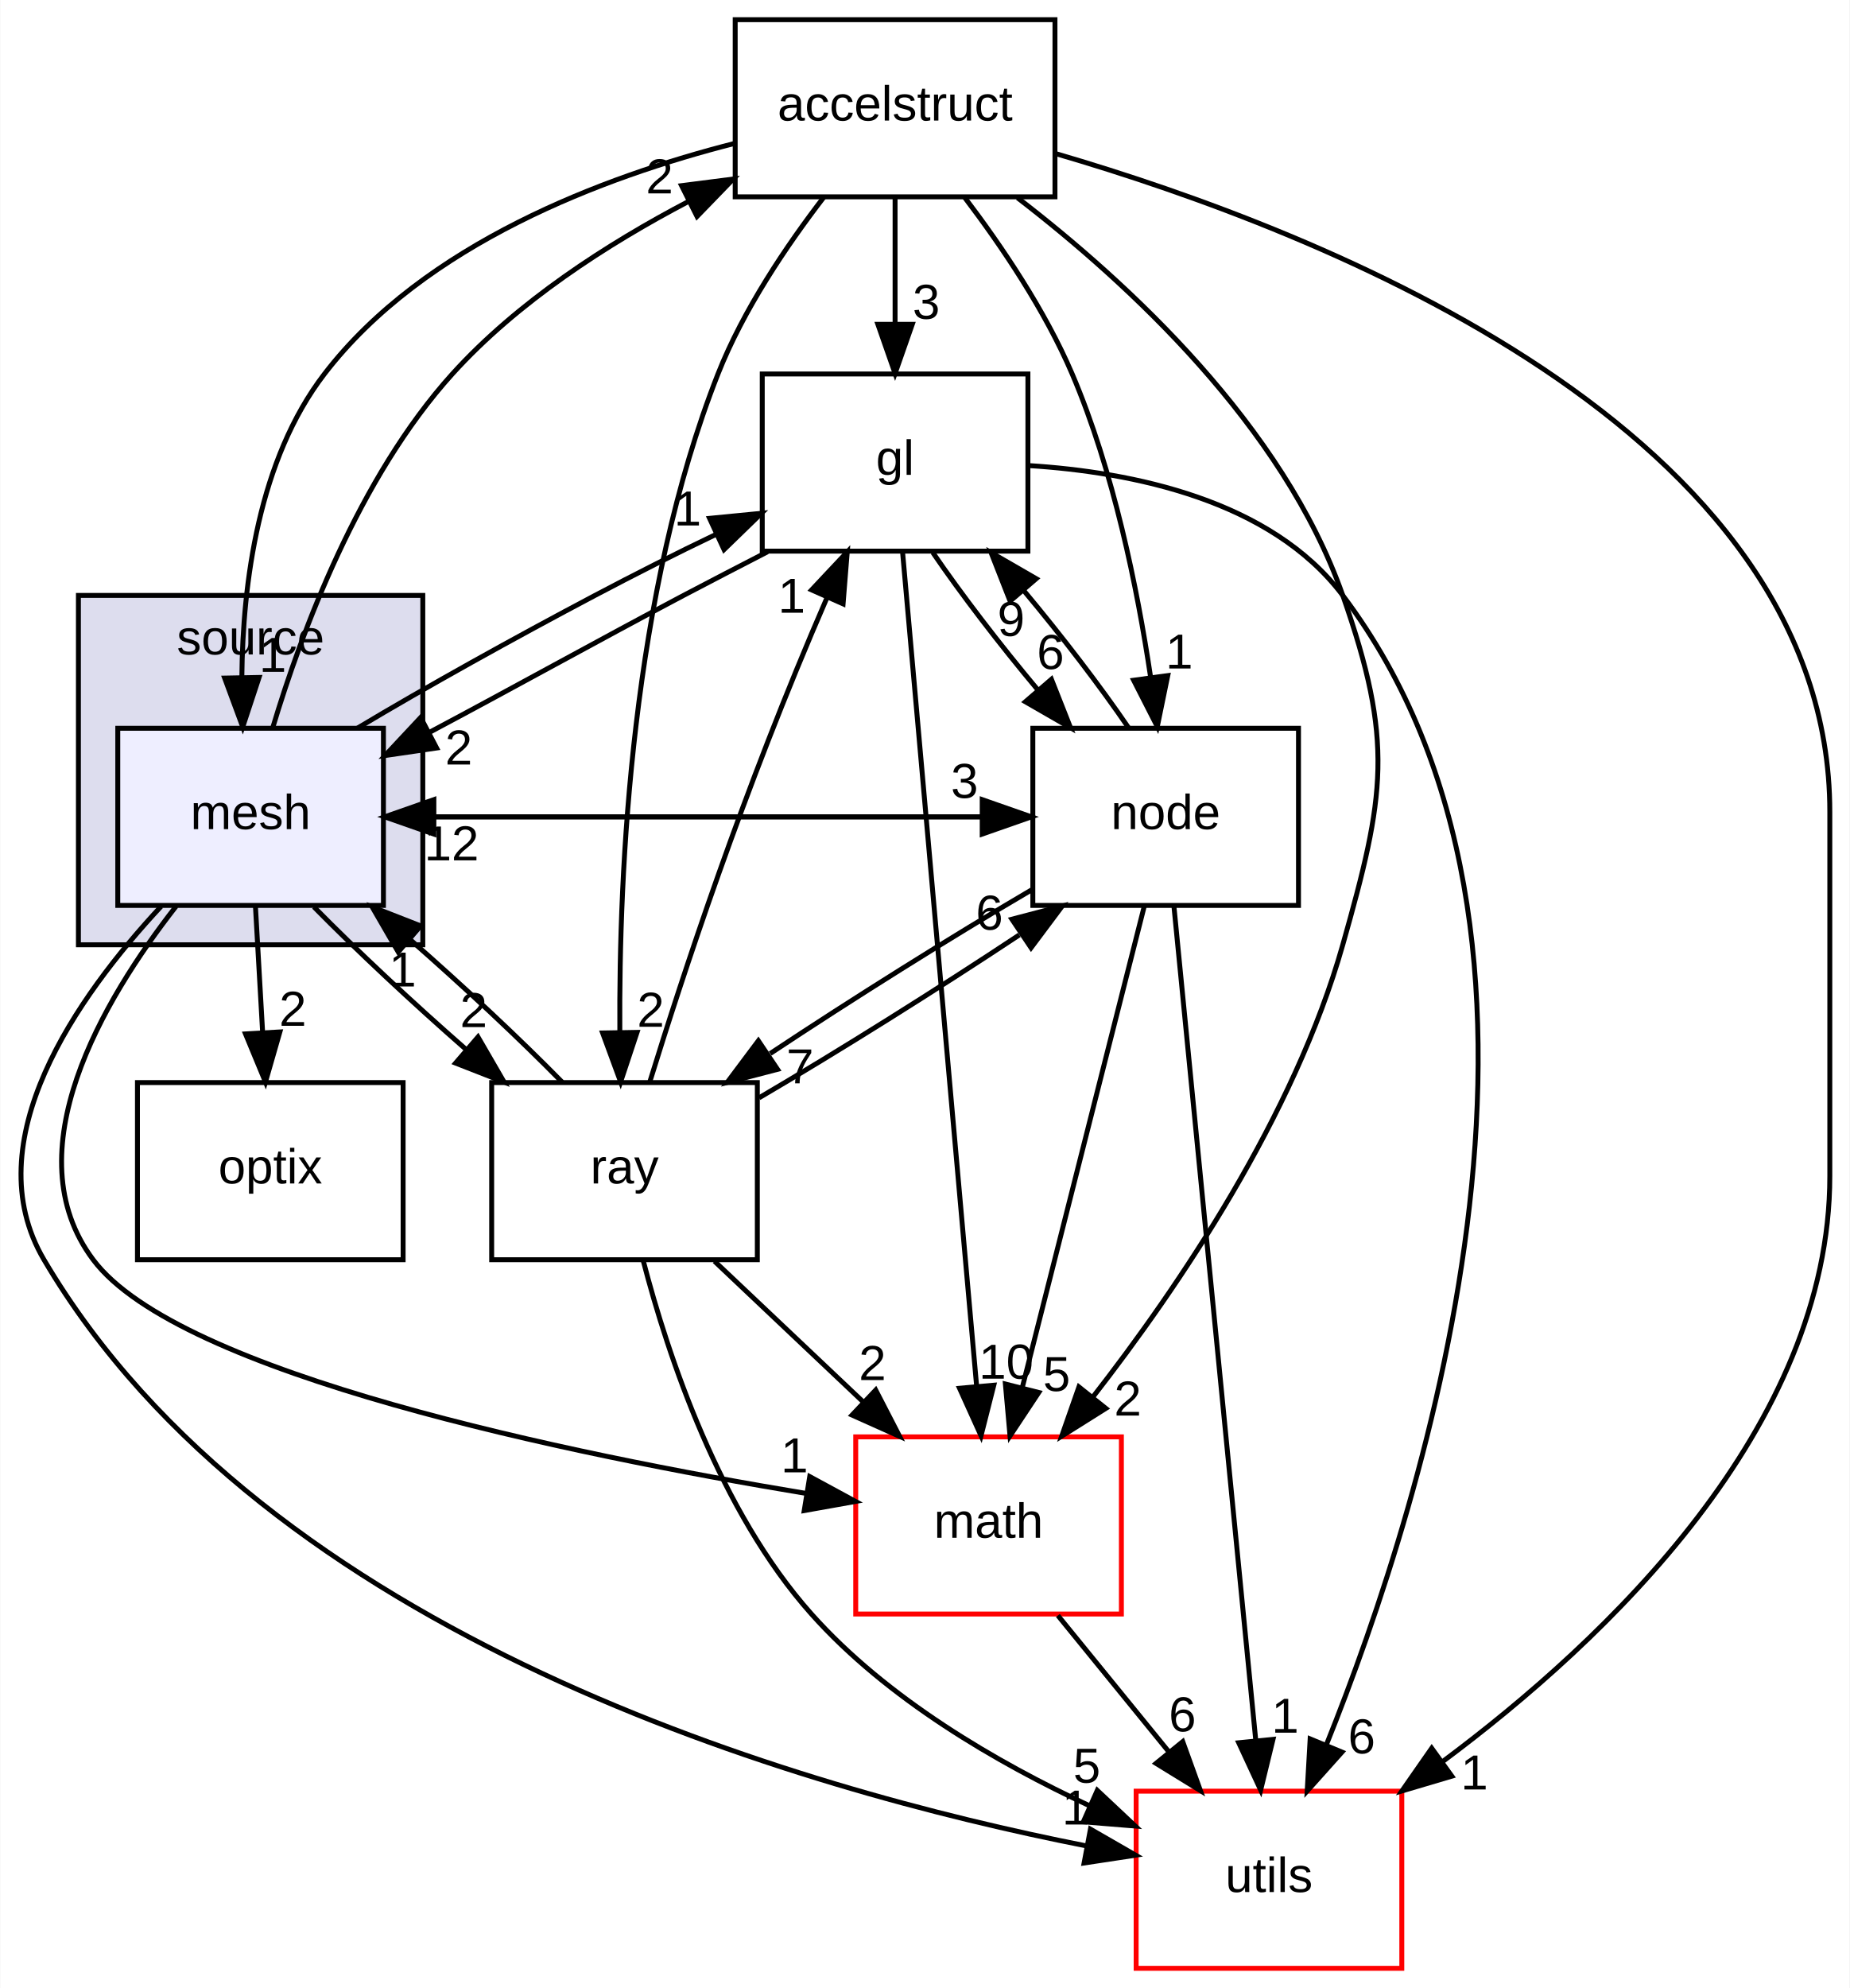
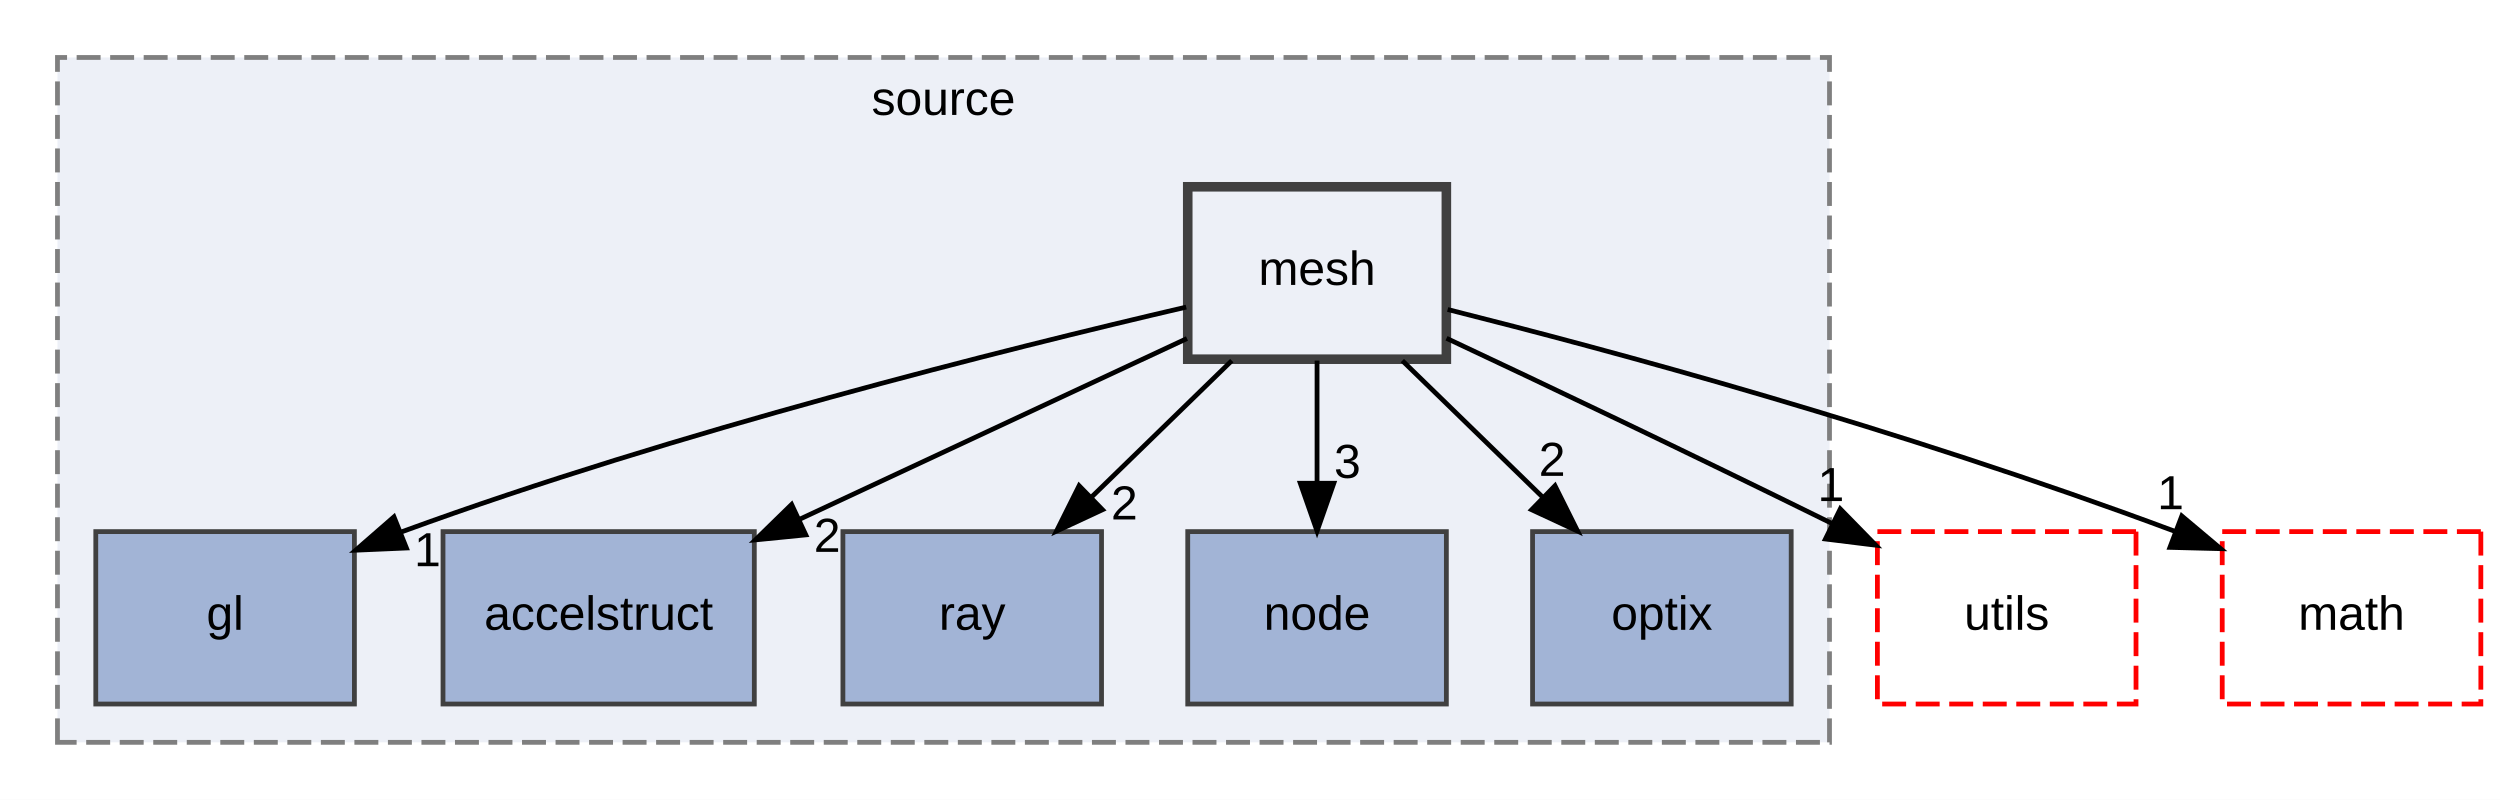
- <svg xmlns="http://www.w3.org/2000/svg" xmlns:xlink="http://www.w3.org/1999/xlink" width="376pt" height="404pt" viewBox="0.00 0.00 375.88 404.00">
-   <g id="graph0" class="graph" transform="scale(1 1) rotate(0) translate(4 400)">
-     <polygon fill="white" stroke="transparent" points="-4,4 -4,-400 371.88,-400 371.88,4 -4,4" />
+ <svg xmlns="http://www.w3.org/2000/svg" xmlns:xlink="http://www.w3.org/1999/xlink" width="522pt" height="167pt" viewBox="0.00 0.00 522.00 167.00">
+   <g id="graph0" class="graph" transform="scale(1 1) rotate(0) translate(4 163)">
+     <polygon fill="white" stroke="transparent" points="-4,4 -4,-163 518,-163 518,4 -4,4" />
    <g id="clust1" class="cluster">
      <g id="a_clust1">
        <a xlink:href="dir_c00e61a199c5267ffd288abf753b240e.html" target="_top" xlink:title="source">
-           <polygon fill="#ddddee" stroke="black" points="11.88,-208 11.88,-279 81.88,-279 81.88,-208 11.88,-208" />
-           <text text-anchor="middle" x="46.88" y="-267" font-family="Arial" font-size="10.00">source</text>
+           <polygon fill="#edf0f7" stroke="#7f7f7f" stroke-dasharray="5,2" points="8,-8 8,-151 378,-151 378,-8 8,-8" />
+           <text text-anchor="middle" x="193" y="-139" font-family="Arial" font-size="10.00">source</text>
        </a>
      </g>
    </g>
    <g id="node1" class="node">
      <g id="a_node1">
-         <a xlink:href="dir_82af1faf97386bb160b7559934d10015.html" target="_top" xlink:title="mesh">
-           <polygon fill="#eeeeff" stroke="black" points="73.88,-252 19.88,-252 19.88,-216 73.88,-216 73.88,-252" />
-           <text text-anchor="middle" x="46.88" y="-231.5" font-family="Arial" font-size="10.00">mesh</text>
+         <a xlink:href="dir_553558af1d34fd1199da83a700f168c2.html" target="_top" xlink:title="gl">
+           <polygon fill="#a2b4d6" stroke="#404040" points="70,-52 16,-52 16,-16 70,-16 70,-52" />
+           <text text-anchor="middle" x="43" y="-31.5" font-family="Arial" font-size="10.00">gl</text>
        </a>
      </g>
    </g>
    <g id="node2" class="node">
      <g id="a_node2">
-         <a xlink:href="dir_553558af1d34fd1199da83a700f168c2.html" target="_top" xlink:title="gl">
-           <polygon fill="none" stroke="black" points="204.88,-324 150.88,-324 150.88,-288 204.88,-288 204.88,-324" />
-           <text text-anchor="middle" x="177.88" y="-303.5" font-family="Arial" font-size="10.00">gl</text>
-         </a>
-       </g>
-     </g>
-     <g id="edge5" class="edge">
-       <path fill="none" stroke="black" d="M68.6,-252.03C82.43,-260.32 100.5,-270.35 116.88,-279 124.73,-283.14 133.32,-287.51 141.58,-291.45" />
-       <polygon fill="black" stroke="black" points="140.17,-294.66 150.71,-295.69 143.11,-288.31 140.17,-294.66" />
-       <g id="a_edge5-headlabel">
-         <a xlink:href="dir_000018_000013.html" target="_top" xlink:title="1">
-           <text text-anchor="middle" x="135.71" y="-293.22" font-family="Arial" font-size="10.00">1</text>
+         <a xlink:href="dir_7e556213b7c759e1deae5a951d2b8e99.html" target="_top" xlink:title="accelstruct">
+           <polygon fill="#a2b4d6" stroke="#404040" points="153.5,-52 88.5,-52 88.5,-16 153.5,-16 153.5,-52" />
+           <text text-anchor="middle" x="121" y="-31.5" font-family="Arial" font-size="10.00">accelstruct</text>
        </a>
      </g>
    </g>
    <g id="node3" class="node">
      <g id="a_node3">
        <a xlink:href="dir_82a32e570a41fd8264fe4db57b1ce4d8.html" target="_top" xlink:title="ray">
-           <polygon fill="none" stroke="black" points="149.88,-180 95.88,-180 95.88,-144 149.88,-144 149.88,-180" />
-           <text text-anchor="middle" x="122.88" y="-159.5" font-family="Arial" font-size="10.00">ray</text>
-         </a>
-       </g>
-     </g>
-     <g id="edge6" class="edge">
-       <path fill="none" stroke="black" d="M59.75,-215.7C68.33,-206.97 79.8,-196.24 90.66,-186.75" />
-       <polygon fill="black" stroke="black" points="93.1,-189.27 98.41,-180.1 88.54,-183.96 93.1,-189.27" />
-       <g id="a_edge6-headlabel">
-         <a xlink:href="dir_000018_000023.html" target="_top" xlink:title="2">
-           <text text-anchor="middle" x="92.22" y="-191.27" font-family="Arial" font-size="10.00">2</text>
+           <polygon fill="#a2b4d6" stroke="#404040" points="226,-52 172,-52 172,-16 226,-16 226,-52" />
+           <text text-anchor="middle" x="199" y="-31.5" font-family="Arial" font-size="10.00">ray</text>
        </a>
      </g>
    </g>
    <g id="node4" class="node">
      <g id="a_node4">
-         <a xlink:href="dir_b61e0fed9a9768850640b85b2f8e33ba.html" target="_top" xlink:title="optix">
-           <polygon fill="none" stroke="black" points="77.88,-180 23.88,-180 23.88,-144 77.88,-144 77.88,-180" />
-           <text text-anchor="middle" x="50.88" y="-159.5" font-family="Arial" font-size="10.00">optix</text>
-         </a>
-       </g>
-     </g>
-     <g id="edge7" class="edge">
-       <path fill="none" stroke="black" d="M47.87,-215.7C48.31,-207.98 48.84,-198.71 49.33,-190.11" />
-       <polygon fill="black" stroke="black" points="52.83,-190.29 49.9,-180.1 45.84,-189.89 52.83,-190.29" />
-       <g id="a_edge7-headlabel">
-         <a xlink:href="dir_000018_000022.html" target="_top" xlink:title="2">
-           <text text-anchor="middle" x="55.46" y="-191.54" font-family="Arial" font-size="10.00">2</text>
+         <a xlink:href="dir_93e124b5220b3242dbac8ba3ebf8046f.html" target="_top" xlink:title="node">
+           <polygon fill="#a2b4d6" stroke="#404040" points="298,-52 244,-52 244,-16 298,-16 298,-52" />
+           <text text-anchor="middle" x="271" y="-31.5" font-family="Arial" font-size="10.00">node</text>
        </a>
      </g>
    </g>
    <g id="node5" class="node">
      <g id="a_node5">
-         <a xlink:href="dir_2cd352c31e16031ace7077fb0dbfbf02.html" target="_top" xlink:title="utils">
-           <polygon fill="white" stroke="red" points="280.88,-36 226.88,-36 226.88,0 280.88,0 280.88,-36" />
-           <text text-anchor="middle" x="253.88" y="-15.5" font-family="Arial" font-size="10.00">utils</text>
-         </a>
-       </g>
-     </g>
-     <g id="edge8" class="edge">
-       <path fill="none" stroke="black" d="M28.68,-215.8C11.63,-197.51 -9.26,-167.99 4.88,-144 50.08,-67.3 158.98,-36.28 216.64,-24.9" />
-       <polygon fill="black" stroke="black" points="217.59,-28.28 226.78,-22.99 216.3,-21.4 217.59,-28.28" />
-       <g id="a_edge8-headlabel">
-         <a xlink:href="dir_000018_000006.html" target="_top" xlink:title="1">
-           <text text-anchor="middle" x="214.58" y="-29.23" font-family="Arial" font-size="10.00">1</text>
+         <a xlink:href="dir_b61e0fed9a9768850640b85b2f8e33ba.html" target="_top" xlink:title="optix">
+           <polygon fill="#a2b4d6" stroke="#404040" points="370,-52 316,-52 316,-16 370,-16 370,-52" />
+           <text text-anchor="middle" x="343" y="-31.5" font-family="Arial" font-size="10.00">optix</text>
        </a>
      </g>
    </g>
    <g id="node6" class="node">
      <g id="a_node6">
-         <a xlink:href="dir_7e556213b7c759e1deae5a951d2b8e99.html" target="_top" xlink:title="accelstruct">
-           <polygon fill="none" stroke="black" points="210.38,-396 145.38,-396 145.38,-360 210.38,-360 210.38,-396" />
-           <text text-anchor="middle" x="177.88" y="-375.5" font-family="Arial" font-size="10.00">accelstruct</text>
+         <a xlink:href="dir_82af1faf97386bb160b7559934d10015.html" target="_top" xlink:title="mesh">
+           <polygon fill="#edf0f7" stroke="#404040" stroke-width="2" points="298,-124 244,-124 244,-88 298,-88 298,-124" />
+           <text text-anchor="middle" x="271" y="-103.5" font-family="Arial" font-size="10.00">mesh</text>
        </a>
      </g>
    </g>
-     <g id="edge9" class="edge">
-       <path fill="none" stroke="black" d="M51.39,-252.15C57.18,-271.47 68.83,-302.93 87.88,-324 101.12,-338.64 119.37,-350.41 135.98,-359.11" />
-       <polygon fill="black" stroke="black" points="134.48,-362.27 144.99,-363.62 137.62,-356.01 134.48,-362.27" />
-       <g id="a_edge9-headlabel">
-         <a xlink:href="dir_000018_000016.html" target="_top" xlink:title="2">
-           <text text-anchor="middle" x="130" y="-360.7" font-family="Arial" font-size="10.00">2</text>
+     <g id="edge2" class="edge">
+       <path fill="none" stroke="black" d="M243.68,-98.88C206.22,-90.15 137.04,-72.87 80,-52 79.9,-51.96 79.8,-51.93 79.7,-51.89" />
+       <polygon fill="black" stroke="black" points="80.86,-48.58 70.27,-48.12 78.26,-55.08 80.86,-48.58" />
+       <g id="a_edge2-headlabel">
+         <a xlink:href="dir_000011_000005.html" target="_top" xlink:title="1">
+           <text text-anchor="middle" x="85.25" y="-44.78" font-family="Arial" font-size="10.00">1</text>
+         </a>
+       </g>
+     </g>
+     <g id="edge4" class="edge">
+       <path fill="none" stroke="black" d="M243.84,-92.32C221.28,-81.8 188.81,-66.65 162.92,-54.56" />
+       <polygon fill="black" stroke="black" points="164.25,-51.32 153.71,-50.27 161.29,-57.67 164.25,-51.32" />
+       <g id="a_edge4-headlabel">
+         <a xlink:href="dir_000011_000000.html" target="_top" xlink:title="2">
+           <text text-anchor="middle" x="168.71" y="-47.77" font-family="Arial" font-size="10.00">2</text>
+         </a>
+       </g>
+     </g>
+     <g id="edge5" class="edge">
+       <path fill="none" stroke="black" d="M253.2,-87.7C244.4,-79.14 233.62,-68.66 224,-59.3" />
+       <polygon fill="black" stroke="black" points="226.2,-56.57 216.59,-52.1 221.32,-61.58 226.2,-56.57" />
+       <g id="a_edge5-headlabel">
+         <a xlink:href="dir_000011_000015.html" target="_top" xlink:title="2">
+           <text text-anchor="middle" x="230.76" y="-54.54" font-family="Arial" font-size="10.00">2</text>
+         </a>
+       </g>
+     </g>
+     <g id="edge6" class="edge">
+       <path fill="none" stroke="black" d="M271,-87.7C271,-79.98 271,-70.71 271,-62.11" />
+       <polygon fill="black" stroke="black" points="274.5,-62.1 271,-52.1 267.5,-62.1 274.5,-62.1" />
+       <g id="a_edge6-headlabel">
+         <a xlink:href="dir_000011_000013.html" target="_top" xlink:title="3">
+           <text text-anchor="middle" x="277.34" y="-63.2" font-family="Arial" font-size="10.00">3</text>
+         </a>
+       </g>
+     </g>
+     <g id="edge7" class="edge">
+       <path fill="none" stroke="black" d="M288.8,-87.7C297.6,-79.14 308.38,-68.66 318,-59.3" />
+       <polygon fill="black" stroke="black" points="320.68,-61.58 325.41,-52.1 315.8,-56.57 320.68,-61.58" />
+       <g id="a_edge7-headlabel">
+         <a xlink:href="dir_000011_000014.html" target="_top" xlink:title="2">
+           <text text-anchor="middle" x="320.08" y="-63.63" font-family="Arial" font-size="10.00">2</text>
        </a>
      </g>
    </g>
    <g id="node7" class="node">
      <g id="a_node7">
-         <a xlink:href="dir_93e124b5220b3242dbac8ba3ebf8046f.html" target="_top" xlink:title="node">
-           <polygon fill="none" stroke="black" points="259.88,-252 205.88,-252 205.88,-216 259.88,-216 259.88,-252" />
-           <text text-anchor="middle" x="232.88" y="-231.5" font-family="Arial" font-size="10.00">node</text>
+         <a xlink:href="dir_2cd352c31e16031ace7077fb0dbfbf02.html" target="_top" xlink:title="utils">
+           <polygon fill="none" stroke="red" stroke-dasharray="5,2" points="442,-52 388,-52 388,-16 442,-16 442,-52" />
+           <text text-anchor="middle" x="415" y="-31.5" font-family="Arial" font-size="10.00">utils</text>
        </a>
      </g>
    </g>
-     <g id="edge10" class="edge">
-       <path fill="none" stroke="black" d="M74.13,-234C114.61,-234 155.1,-234 195.58,-234" />
-       <polygon fill="black" stroke="black" points="195.59,-237.5 205.59,-234 195.59,-230.5 195.59,-237.5" />
-       <g id="a_edge10-headlabel">
-         <a xlink:href="dir_000018_000020.html" target="_top" xlink:title="3">
-           <text text-anchor="middle" x="192" y="-237.84" font-family="Arial" font-size="10.00">3</text>
+     <g id="edge1" class="edge">
+       <path fill="none" stroke="black" d="M298.03,-92.37C318.55,-82.73 347.66,-68.91 378.49,-53.71" />
+       <polygon fill="black" stroke="black" points="380.25,-56.74 387.66,-49.16 377.15,-50.46 380.25,-56.74" />
+       <g id="a_edge1-headlabel">
+         <a xlink:href="dir_000011_000022.html" target="_top" xlink:title="1">
+           <text text-anchor="middle" x="378.29" y="-58.38" font-family="Arial" font-size="10.00">1</text>
        </a>
      </g>
    </g>
    <g id="node8" class="node">
      <g id="a_node8">
        <a xlink:href="dir_6918290cd14828e2154ac01556db1bf0.html" target="_top" xlink:title="math">
-           <polygon fill="white" stroke="red" points="223.88,-108 169.88,-108 169.88,-72 223.88,-72 223.88,-108" />
-           <text text-anchor="middle" x="196.88" y="-87.5" font-family="Arial" font-size="10.00">math</text>
-         </a>
-       </g>
-     </g>
-     <g id="edge11" class="edge">
-       <path fill="none" stroke="black" d="M31.73,-215.82C16.83,-196.75 -1.48,-165.8 14.88,-144 32.27,-120.82 111.84,-104.46 159.83,-96.5" />
-       <polygon fill="black" stroke="black" points="160.53,-99.93 169.84,-94.88 159.41,-93.02 160.53,-99.93" />
-       <g id="a_edge11-headlabel">
-         <a xlink:href="dir_000018_000014.html" target="_top" xlink:title="1">
-           <text text-anchor="middle" x="157.43" y="-100.8" font-family="Arial" font-size="10.00">1</text>
-         </a>
-       </g>
-     </g>
-     <g id="edge1" class="edge">
-       <path fill="none" stroke="black" d="M151.96,-287.87C146.32,-284.95 140.41,-281.92 134.88,-279 117.94,-270.05 99.19,-259.64 83.24,-251.18" />
-       <polygon fill="black" stroke="black" points="84.69,-247.99 74.21,-246.46 81.45,-254.2 84.69,-247.99" />
-       <g id="a_edge1-headlabel">
-         <a xlink:href="dir_000013_000018.html" target="_top" xlink:title="2">
-           <text text-anchor="middle" x="89.19" y="-244.64" font-family="Arial" font-size="10.00">2</text>
-         </a>
-       </g>
-     </g>
-     <g id="edge2" class="edge">
-       <path fill="none" stroke="black" d="M204.98,-305.39C226.11,-304.07 254.24,-298.41 268.88,-279 321.59,-209.12 286,-96.24 265.52,-45.36" />
-       <polygon fill="black" stroke="black" points="268.72,-43.94 261.65,-36.04 262.25,-46.62 268.72,-43.94" />
-       <g id="a_edge2-headlabel">
-         <a xlink:href="dir_000013_000006.html" target="_top" xlink:title="6">
-           <text text-anchor="middle" x="272.72" y="-43.67" font-family="Arial" font-size="10.00">6</text>
+           <polygon fill="none" stroke="red" stroke-dasharray="5,2" points="514,-52 460,-52 460,-16 514,-16 514,-52" />
+           <text text-anchor="middle" x="487" y="-31.5" font-family="Arial" font-size="10.00">math</text>
        </a>
      </g>
    </g>
    <g id="edge3" class="edge">
-       <path fill="none" stroke="black" d="M185.56,-287.7C191.29,-279.3 199.14,-269.07 206.85,-259.86" />
-       <polygon fill="black" stroke="black" points="209.66,-261.96 213.55,-252.1 204.36,-257.39 209.66,-261.96" />
+       <path fill="none" stroke="black" d="M298.27,-98.38C332.1,-89.86 391.59,-73.9 450.27,-52" />
+       <polygon fill="black" stroke="black" points="451.56,-55.26 459.67,-48.44 449.08,-48.71 451.56,-55.26" />
      <g id="a_edge3-headlabel">
-         <a xlink:href="dir_000013_000020.html" target="_top" xlink:title="6">
-           <text text-anchor="middle" x="209.47" y="-264.04" font-family="Arial" font-size="10.00">6</text>
-         </a>
-       </g>
-     </g>
-     <g id="edge4" class="edge">
-       <path fill="none" stroke="black" d="M179.4,-287.85C182.69,-250.83 190.47,-163.18 194.45,-118.39" />
-       <polygon fill="black" stroke="black" points="197.95,-118.5 195.35,-108.23 190.98,-117.88 197.95,-118.5" />
-       <g id="a_edge4-headlabel">
-         <a xlink:href="dir_000013_000014.html" target="_top" xlink:title="10">
-           <text text-anchor="middle" x="200.46" y="-119.83" font-family="Arial" font-size="10.00">10</text>
-         </a>
-       </g>
-     </g>
-     <g id="edge13" class="edge">
-       <path fill="none" stroke="black" d="M110.2,-180.1C101.67,-188.8 90.21,-199.52 79.34,-209.03" />
-       <polygon fill="black" stroke="black" points="76.89,-206.53 71.58,-215.7 81.45,-211.84 76.89,-206.53" />
-       <g id="a_edge13-headlabel">
-         <a xlink:href="dir_000023_000018.html" target="_top" xlink:title="1">
-           <text text-anchor="middle" x="77.77" y="-199.53" font-family="Arial" font-size="10.00">1</text>
-         </a>
-       </g>
-     </g>
-     <g id="edge12" class="edge">
-       <path fill="none" stroke="black" d="M128.05,-180.23C134.63,-201.51 146.81,-238.9 164.04,-278.54" />
-       <polygon fill="black" stroke="black" points="160.91,-280.12 168.16,-287.84 167.31,-277.28 160.91,-280.12" />
-       <g id="a_edge12-headlabel">
-         <a xlink:href="dir_000023_000013.html" target="_top" xlink:title="1">
-           <text text-anchor="middle" x="156.86" y="-275.48" font-family="Arial" font-size="10.00">1</text>
-         </a>
-       </g>
-     </g>
-     <g id="edge14" class="edge">
-       <path fill="none" stroke="black" d="M126.69,-143.8C131.73,-124.44 142.21,-92.94 160.88,-72 176.22,-54.79 198.53,-41.82 217.45,-33.01" />
-       <polygon fill="black" stroke="black" points="218.98,-36.16 226.7,-28.91 216.14,-29.77 218.98,-36.16" />
-       <g id="a_edge14-headlabel">
-         <a xlink:href="dir_000023_000006.html" target="_top" xlink:title="5">
-           <text text-anchor="middle" x="216.85" y="-37.72" font-family="Arial" font-size="10.00">5</text>
-         </a>
-       </g>
-     </g>
-     <g id="edge15" class="edge">
-       <path fill="none" stroke="black" d="M150.23,-176.9C166.35,-186.34 186.64,-199.07 203.14,-210.01" />
-       <polygon fill="black" stroke="black" points="201.62,-213.2 211.87,-215.88 205.52,-207.39 201.62,-213.2" />
-       <g id="a_edge15-headlabel">
-         <a xlink:href="dir_000023_000020.html" target="_top" xlink:title="6">
-           <text text-anchor="middle" x="197.05" y="-211.06" font-family="Arial" font-size="10.00">6</text>
-         </a>
-       </g>
-     </g>
-     <g id="edge16" class="edge">
-       <path fill="none" stroke="black" d="M141.17,-143.7C150.31,-135.05 161.52,-124.45 171.48,-115.03" />
-       <polygon fill="black" stroke="black" points="173.94,-117.52 178.8,-108.1 169.13,-112.43 173.94,-117.52" />
-       <g id="a_edge16-headlabel">
-         <a xlink:href="dir_000023_000014.html" target="_top" xlink:title="2">
-           <text text-anchor="middle" x="173.28" y="-119.55" font-family="Arial" font-size="10.00">2</text>
-         </a>
-       </g>
-     </g>
-     <g id="edge18" class="edge">
-       <path fill="none" stroke="black" d="M145.35,-370.88C118.69,-364.11 82.17,-350.43 61.88,-324 48.5,-306.57 45.28,-281.52 45.1,-262.44" />
-       <polygon fill="black" stroke="black" points="48.6,-262.33 45.28,-252.26 41.6,-262.2 48.6,-262.33" />
-       <g id="a_edge18-headlabel">
-         <a xlink:href="dir_000016_000018.html" target="_top" xlink:title="1">
-           <text text-anchor="middle" x="51.38" y="-263.47" font-family="Arial" font-size="10.00">1</text>
-         </a>
-       </g>
-     </g>
-     <g id="edge17" class="edge">
-       <path fill="none" stroke="black" d="M177.88,-359.7C177.88,-351.98 177.88,-342.71 177.88,-334.11" />
-       <polygon fill="black" stroke="black" points="181.38,-334.1 177.88,-324.1 174.38,-334.1 181.38,-334.1" />
-       <g id="a_edge17-headlabel">
-         <a xlink:href="dir_000016_000013.html" target="_top" xlink:title="3">
-           <text text-anchor="middle" x="184.22" y="-335.2" font-family="Arial" font-size="10.00">3</text>
-         </a>
-       </g>
-     </g>
-     <g id="edge19" class="edge">
-       <path fill="none" stroke="black" d="M163.43,-359.97C155.82,-350.08 147.02,-337.04 141.88,-324 124.35,-279.54 121.72,-223.22 121.93,-190.34" />
-       <polygon fill="black" stroke="black" points="125.43,-190.2 122.09,-180.14 118.43,-190.08 125.43,-190.2" />
-       <g id="a_edge19-headlabel">
-         <a xlink:href="dir_000016_000023.html" target="_top" xlink:title="2">
-           <text text-anchor="middle" x="128.21" y="-191.34" font-family="Arial" font-size="10.00">2</text>
-         </a>
-       </g>
-     </g>
-     <g id="edge20" class="edge">
-       <path fill="none" stroke="black" d="M210.54,-368.78C264.87,-352.92 367.88,-312.63 367.88,-235 367.88,-235 367.88,-235 367.88,-161 367.88,-110 322.61,-66.88 289.12,-41.97" />
-       <polygon fill="black" stroke="black" points="291.05,-39.05 280.9,-36.04 286.96,-44.73 291.05,-39.05" />
-       <g id="a_edge20-headlabel">
-         <a xlink:href="dir_000016_000006.html" target="_top" xlink:title="1">
-           <text text-anchor="middle" x="295.63" y="-36.35" font-family="Arial" font-size="10.00">1</text>
-         </a>
-       </g>
-     </g>
-     <g id="edge21" class="edge">
-       <path fill="none" stroke="black" d="M192.04,-359.85C199.57,-349.93 208.38,-336.89 213.88,-324 222.29,-304.29 227.12,-280.49 229.81,-262.46" />
-       <polygon fill="black" stroke="black" points="233.31,-262.71 231.18,-252.33 226.37,-261.76 233.31,-262.71" />
-       <g id="a_edge21-headlabel">
-         <a xlink:href="dir_000016_000020.html" target="_top" xlink:title="1">
-           <text text-anchor="middle" x="235.64" y="-264.15" font-family="Arial" font-size="10.00">1</text>
-         </a>
-       </g>
-     </g>
-     <g id="edge22" class="edge">
-       <path fill="none" stroke="black" d="M202.77,-359.8C225.32,-342.46 256.81,-313.4 268.88,-279 279.33,-249.22 277.47,-238.36 268.88,-208 259.03,-173.2 235.59,-138.58 218.11,-116.13" />
-       <polygon fill="black" stroke="black" points="220.72,-113.79 211.75,-108.15 215.25,-118.15 220.72,-113.79" />
-       <g id="a_edge22-headlabel">
-         <a xlink:href="dir_000016_000014.html" target="_top" xlink:title="2">
-           <text text-anchor="middle" x="225.18" y="-112.33" font-family="Arial" font-size="10.00">2</text>
-         </a>
-       </g>
-     </g>
-     <g id="edge24" class="edge">
-       <path fill="none" stroke="black" d="M205.59,-234C165.11,-234 124.62,-234 84.14,-234" />
-       <polygon fill="black" stroke="black" points="84.13,-230.5 74.13,-234 84.13,-237.5 84.13,-230.5" />
-       <g id="a_edge24-headlabel">
-         <a xlink:href="dir_000020_000018.html" target="_top" xlink:title="12">
-           <text text-anchor="middle" x="87.72" y="-225.16" font-family="Arial" font-size="10.00">12</text>
-         </a>
-       </g>
-     </g>
-     <g id="edge23" class="edge">
-       <path fill="none" stroke="black" d="M225.34,-252.1C219.64,-260.47 211.81,-270.69 204.09,-279.92" />
-       <polygon fill="black" stroke="black" points="201.26,-277.84 197.39,-287.7 206.57,-282.4 201.26,-277.84" />
-       <g id="a_edge23-headlabel">
-         <a xlink:href="dir_000020_000013.html" target="_top" xlink:title="9">
-           <text text-anchor="middle" x="201.46" y="-270.76" font-family="Arial" font-size="10.00">9</text>
-         </a>
-       </g>
-     </g>
-     <g id="edge25" class="edge">
-       <path fill="none" stroke="black" d="M205.64,-219.17C189.46,-209.69 169.06,-196.89 152.49,-185.9" />
-       <polygon fill="black" stroke="black" points="153.99,-182.69 143.74,-180.02 150.09,-188.5 153.99,-182.69" />
-       <g id="a_edge25-headlabel">
-         <a xlink:href="dir_000020_000023.html" target="_top" xlink:title="7">
-           <text text-anchor="middle" x="158.56" y="-179.84" font-family="Arial" font-size="10.00">7</text>
-         </a>
-       </g>
-     </g>
-     <g id="edge26" class="edge">
-       <path fill="none" stroke="black" d="M234.56,-215.85C238.2,-178.83 246.8,-91.18 251.19,-46.39" />
-       <polygon fill="black" stroke="black" points="254.7,-46.53 252.19,-36.23 247.73,-45.84 254.7,-46.53" />
-       <g id="a_edge26-headlabel">
-         <a xlink:href="dir_000020_000006.html" target="_top" xlink:title="1">
-           <text text-anchor="middle" x="257.17" y="-47.88" font-family="Arial" font-size="10.00">1</text>
-         </a>
-       </g>
-     </g>
-     <g id="edge27" class="edge">
-       <path fill="none" stroke="black" d="M228.54,-215.87C222.37,-191.56 211.03,-146.82 203.73,-118.01" />
-       <polygon fill="black" stroke="black" points="207.09,-117.02 201.24,-108.19 200.3,-118.74 207.09,-117.02" />
-       <g id="a_edge27-headlabel">
-         <a xlink:href="dir_000020_000014.html" target="_top" xlink:title="5">
-           <text text-anchor="middle" x="210.72" y="-117.31" font-family="Arial" font-size="10.00">5</text>
-         </a>
-       </g>
-     </g>
-     <g id="edge28" class="edge">
-       <path fill="none" stroke="black" d="M210.97,-71.7C217.8,-63.3 226.14,-53.07 233.64,-43.86" />
-       <polygon fill="black" stroke="black" points="236.35,-46.07 239.95,-36.1 230.92,-41.65 236.35,-46.07" />
-       <g id="a_edge28-headlabel">
-         <a xlink:href="dir_000014_000006.html" target="_top" xlink:title="6">
-           <text text-anchor="middle" x="236.28" y="-48.15" font-family="Arial" font-size="10.00">6</text>
+         <a xlink:href="dir_000011_000009.html" target="_top" xlink:title="1">
+           <text text-anchor="middle" x="449.21" y="-56.68" font-family="Arial" font-size="10.00">1</text>
        </a>
      </g>
    </g>
  </g>
</svg>
